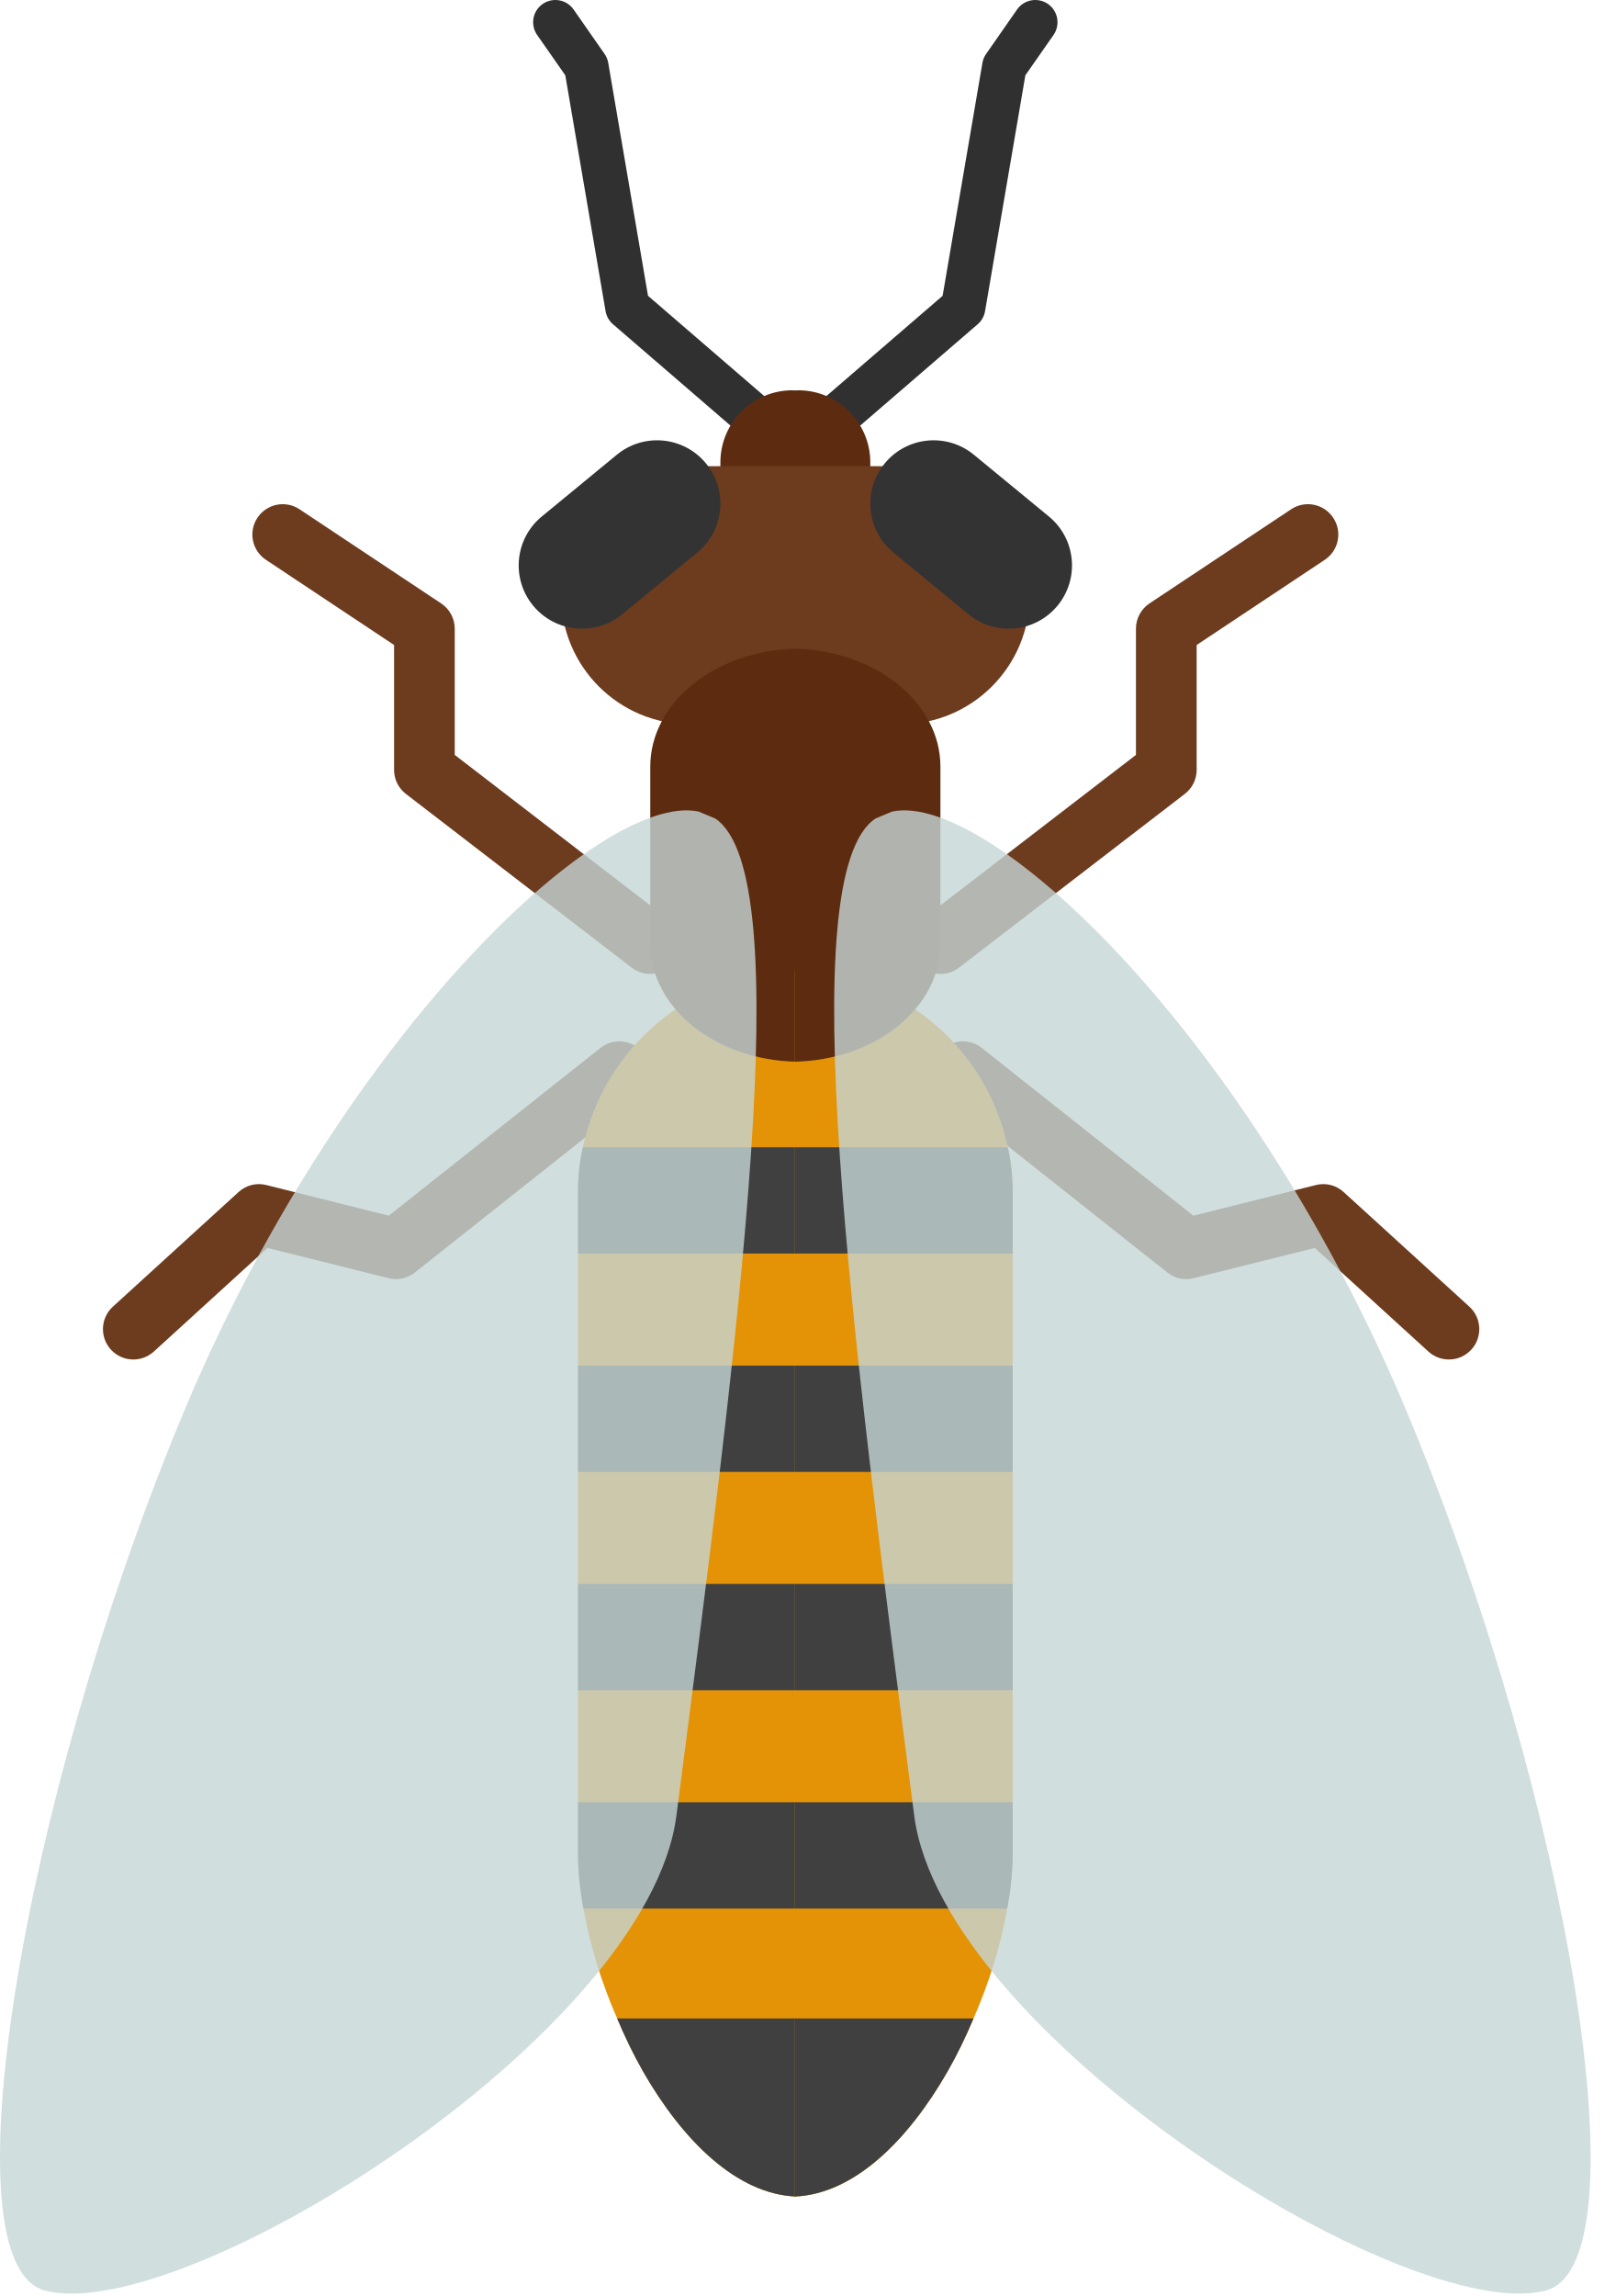
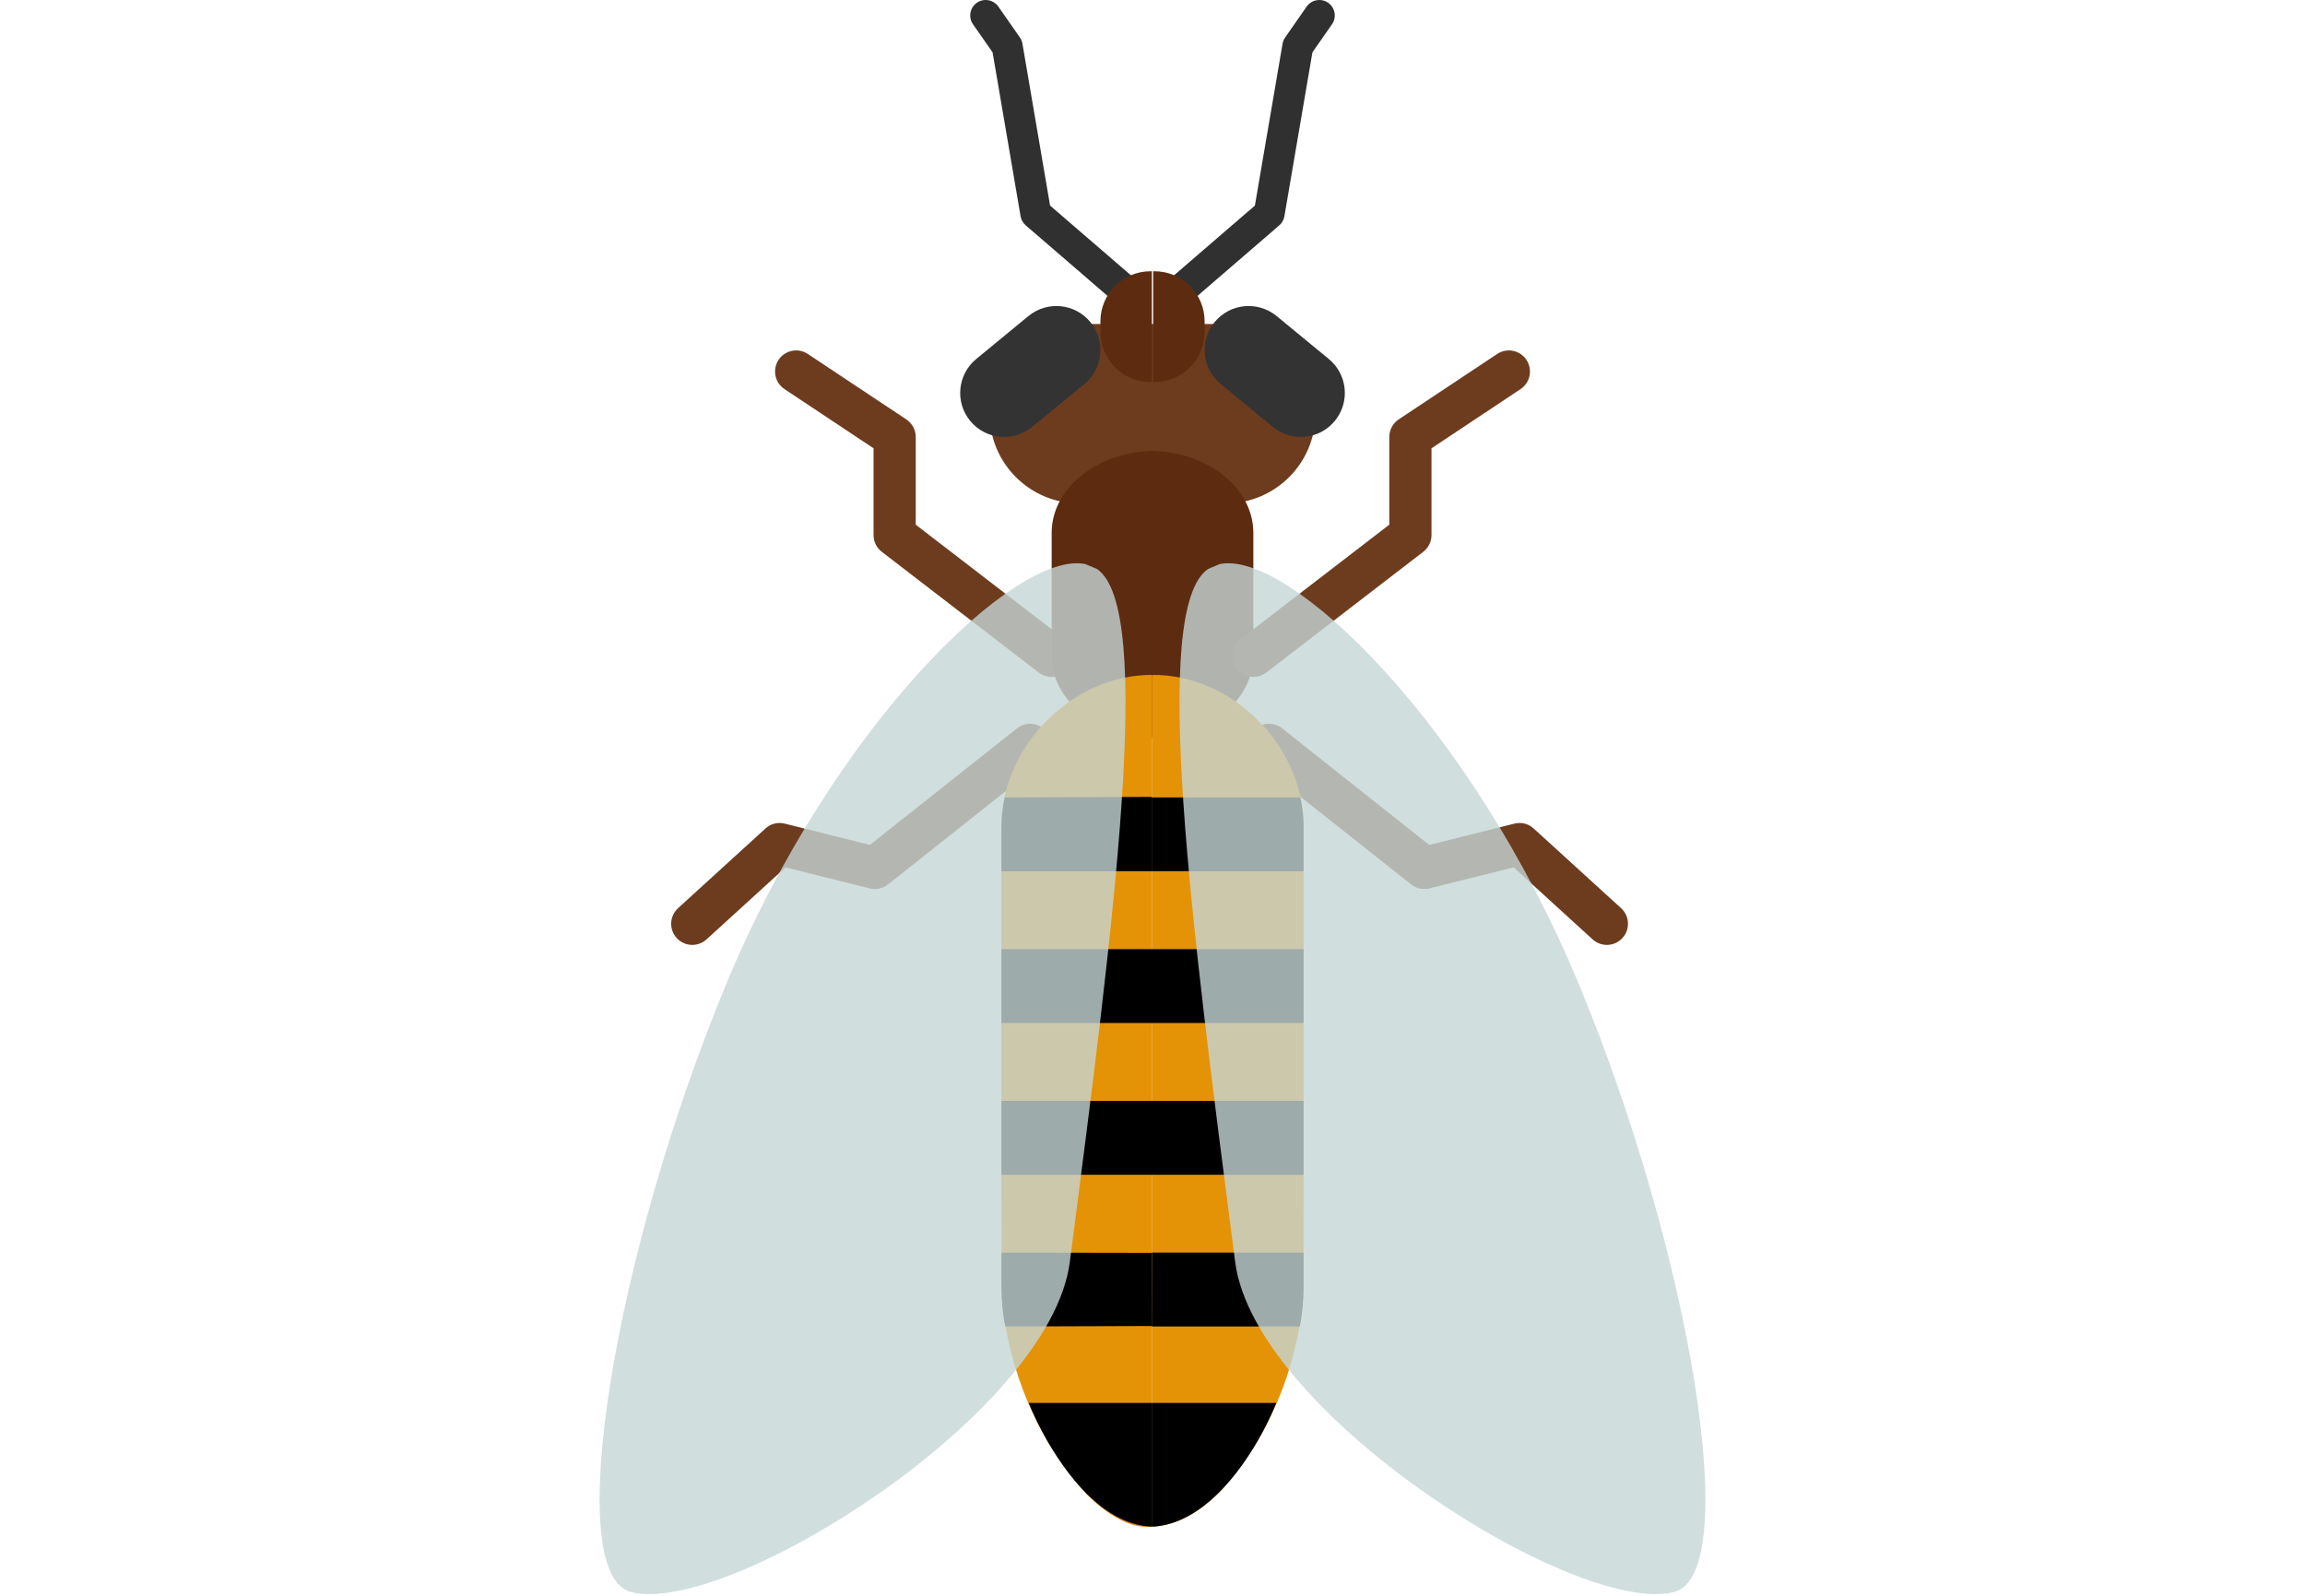
- <svg xmlns="http://www.w3.org/2000/svg" width="19mm" height="27mm" viewBox="0 0 19 27" version="1.1" id="svg1">
+ <svg xmlns="http://www.w3.org/2000/svg" width="39mm" height="27mm" viewBox="0 0 39 27" version="1.1" id="svg1">
  <defs id="defs1" />
  <g id="layer1">
-     <g id="g262" transform="matrix(0.4302635,0,0,0.4302635,-157.1314,-154.0913)">
+     <g id="g262" transform="matrix(0.4302635,0,0,0.4302635,-146.9863,-154.0913)">
      <g id="g248">
        <g id="g236">
          <path style="fill:#303030" d="m 385.859,370.166 c -0.141,0 -0.281,-0.048 -0.396,-0.147 l -3.508,-3.025 c -0.106,-0.091 -0.178,-0.218 -0.202,-0.357 l -1.101,-6.446 -0.77,-1.103 c -0.192,-0.276 -0.124,-0.655 0.151,-0.847 0.276,-0.19 0.653,-0.124 0.846,0.151 l 0.847,1.215 c 0.051,0.073 0.085,0.157 0.1,0.245 l 1.087,6.365 3.343,2.883 c 0.253,0.219 0.282,0.602 0.063,0.856 -0.12,0.139 -0.289,0.21 -0.46,0.21 z" id="path235" />
        </g>
        <g id="g237">
          <path style="fill:#6d3c1f" d="m 382.975,384.753 c -0.177,0 -0.354,-0.056 -0.506,-0.172 l -6.175,-4.75 c -0.204,-0.157 -0.323,-0.4 -0.323,-0.658 v -3.412 l -3.503,-2.328 c -0.382,-0.254 -0.485,-0.768 -0.232,-1.15 0.254,-0.381 0.768,-0.486 1.15,-0.232 l 3.873,2.574 c 0.231,0.154 0.371,0.413 0.371,0.691 v 3.449 l 5.85,4.501 c 0.363,0.279 0.432,0.801 0.152,1.163 -0.163,0.214 -0.409,0.324 -0.657,0.324 z" id="path236" />
        </g>
        <g id="g238" transform="translate(2.557675)">
          <path style="fill:#6d3c1f" d="m 366.286,395.289 c -0.226,0 -0.451,-0.091 -0.615,-0.271 -0.308,-0.339 -0.284,-0.863 0.055,-1.173 l 3.436,-3.133 c 0.205,-0.189 0.49,-0.26 0.761,-0.191 l 3.346,0.837 5.786,-4.585 c 0.359,-0.285 0.881,-0.225 1.166,0.135 0.285,0.359 0.224,0.881 -0.135,1.167 l -6.106,4.838 c -0.202,0.16 -0.466,0.219 -0.718,0.154 l -3.31,-0.827 -3.107,2.833 c -0.16,0.144 -0.36,0.216 -0.559,0.216 z" id="path237" />
        </g>
-         <path style="fill:#5d2c10" d="m 386.967,368.81 c -0.035,-10e-4 -0.067,-0.011 -0.104,-0.011 -1.089,0 -1.971,0.883 -1.971,1.972 v 0.415 c 0,1.088 0.882,1.971 1.971,1.971 0.036,0 0.068,-0.009 0.104,-0.011 z" id="path238" />
-         <path style="fill:#6d3c1f" d="m 386.967,370.874 h -2.904 c -1.948,0 -3.527,1.579 -3.527,3.527 0,1.948 1.579,3.527 3.527,3.527 h 2.904 z" id="path239" />
+         <path id="path239" style="fill:#6d3c1f" d="M 384.063 370.874 C 382.115 370.874 380.535 372.454 380.535 374.402 C 380.535 376.35 382.115 377.928 384.063 377.928 L 386.915 377.928 L 386.967 377.928 L 389.819 377.928 C 391.766 377.928 393.347 376.35 393.347 374.402 C 393.347 372.454 391.766 370.874 389.819 370.874 L 386.967 370.874 L 386.915 370.874 L 384.063 370.874 z " />
        <path style="fill:#333333" d="m 384.498,370.798 c 0.607,0.738 0.501,1.829 -0.237,2.436 l -2.053,1.688 c -0.738,0.606 -1.828,0.501 -2.437,-0.238 v 0 c -0.606,-0.738 -0.5,-1.828 0.238,-2.435 l 2.053,-1.689 c 0.739,-0.607 1.829,-0.5 2.436,0.238 z" id="path240" />
-         <path style="fill:#e49306" d="m 386.967,384.672 c -2.873,0.051 -5.261,2.097 -5.834,4.817 -0.092,0.398 -0.133,0.821 -0.133,1.253 v 18.051 c 0,0.457 0.049,0.963 0.149,1.502 0.166,0.955 0.48,2.001 0.921,3.005 0.208,0.497 0.44,0.978 0.705,1.444 1.08,1.883 2.558,3.36 4.191,3.423 v -33.495 z" id="path241" />
-         <path style="fill:#404040" d="m 386.967,413.3 h -4.897 c 0.208,0.497 0.44,0.978 0.705,1.444 1.08,1.883 2.558,3.36 4.191,3.423 V 413.3 Z" id="path242" />
-         <path style="fill:#404040" d="M 386.967,407.391 H 381 v 1.402 c 0,0.457 0.049,0.963 0.149,1.502 h 5.817 v -2.904 z" id="path243" />
-         <rect x="381" y="401.423" style="fill:#404040" width="5.967" height="2.905" id="rect243" />
-         <rect x="381" y="395.456" style="fill:#404040" width="5.967" height="2.905" id="rect244" />
-         <path style="fill:#404040" d="m 386.967,389.489 h -5.834 c -0.092,0.398 -0.133,0.821 -0.133,1.253 v 1.651 h 5.967 z" id="path244" />
-         <path style="fill:#5d2c10" d="m 386.967,375.861 c -2.213,0.045 -3.992,1.469 -3.992,3.226 v 4.837 c 0,1.757 1.779,3.181 3.992,3.226 z" id="path245" />
-         <g id="g247">
-           <g id="g246">
-             <path style="fill:#c5d5d6;fill-opacity:0.8" d="m 384.298,380.314 c -2.694,-0.569 -9.884,6.271 -14.144,16.57 -4.388,10.605 -6.457,23.142 -3.726,23.852 3.77,0.981 16.484,-6.978 17.261,-12.977 1.715,-13.237 3.357,-25.732 1.059,-27.257 z" id="path246" />
-           </g>
-         </g>
+         <path id="path245" style="fill:#5d2c10" d="M 386.915 375.861 L 386.915 375.862 C 384.727 375.928 382.975 377.344 382.975 379.087 L 382.975 383.923 C 382.975 385.667 384.727 387.082 386.915 387.148 L 386.915 387.149 C 386.924 387.149 386.932 387.15 386.941 387.149 C 386.949 387.15 386.958 387.149 386.967 387.149 L 386.967 387.148 C 389.156 387.082 390.906 385.667 390.906 383.923 L 390.906 379.087 C 390.906 377.344 389.156 375.928 386.967 375.862 L 386.967 375.861 C 386.958 375.861 386.949 375.862 386.941 375.862 C 386.932 375.862 386.924 375.861 386.915 375.861 z " />
      </g>
      <g id="g261">
        <g id="g249">
          <path style="fill:#303030" d="m 388.022,370.166 c 0.141,0 0.282,-0.048 0.397,-0.147 l 3.507,-3.025 c 0.106,-0.091 0.178,-0.218 0.201,-0.357 l 1.102,-6.446 0.77,-1.103 c 0.191,-0.276 0.124,-0.655 -0.151,-0.847 -0.275,-0.19 -0.654,-0.124 -0.846,0.151 l -0.846,1.215 c -0.053,0.073 -0.086,0.157 -0.101,0.245 l -1.088,6.365 -3.343,2.883 c -0.254,0.219 -0.281,0.602 -0.063,0.856 0.121,0.139 0.291,0.21 0.461,0.21 z" id="path248" />
        </g>
        <g id="g250">
          <path style="fill:#6d3c1f" d="m 390.908,384.753 c 0.176,0 0.354,-0.056 0.505,-0.172 l 6.175,-4.75 c 0.204,-0.157 0.324,-0.4 0.324,-0.658 v -3.412 l 3.502,-2.328 c 0.382,-0.254 0.485,-0.768 0.231,-1.15 -0.254,-0.381 -0.768,-0.486 -1.15,-0.232 l -3.874,2.574 c -0.23,0.154 -0.369,0.413 -0.369,0.691 v 3.449 l -5.852,4.501 c -0.363,0.279 -0.432,0.801 -0.15,1.163 0.162,0.214 0.408,0.324 0.658,0.324 z" id="path249" />
        </g>
        <g id="g251" transform="translate(-2.788849)">
          <path style="fill:#6d3c1f" d="m 407.597,395.289 c 0.226,0 0.449,-0.091 0.613,-0.271 0.31,-0.339 0.285,-0.863 -0.054,-1.173 l -3.437,-3.133 c -0.206,-0.189 -0.49,-0.26 -0.76,-0.191 l -3.348,0.837 -5.785,-4.585 c -0.358,-0.285 -0.881,-0.225 -1.165,0.135 -0.286,0.359 -0.225,0.881 0.134,1.167 l 6.106,4.838 c 0.201,0.16 0.467,0.219 0.717,0.154 l 3.312,-0.827 3.107,2.833 c 0.159,0.144 0.36,0.216 0.56,0.216 z" id="path250" />
        </g>
-         <path style="fill:#5d2c10" d="m 386.915,368.81 c 0.034,-10e-4 0.068,-0.011 0.104,-0.011 1.087,0 1.971,0.883 1.971,1.972 v 0.415 c 0,1.088 -0.884,1.971 -1.971,1.971 -0.036,0 -0.07,-0.009 -0.104,-0.011 z" id="path251" />
-         <path style="fill:#6d3c1f" d="m 386.915,370.874 h 2.905 c 1.947,0 3.527,1.579 3.527,3.527 0,1.948 -1.58,3.527 -3.527,3.527 h -2.905 z" id="path252" />
+         <path id="path251" style="fill:#5d2c10" d="m 386.915,368.81 c 0.034,-10e-4 0.068,-0.011 0.104,-0.011 1.087,0 1.971,0.883 1.971,1.972 v 0.415 c 0,1.088 -0.884,1.971 -1.971,1.971 -0.036,0 -0.07,-0.009 -0.104,-0.011 z m 0.052,0 c -0.035,-10e-4 -0.067,-0.011 -0.104,-0.011 -1.089,0 -1.971,0.883 -1.971,1.972 v 0.415 c 0,1.088 0.882,1.971 1.971,1.971 0.036,0 0.068,-0.009 0.104,-0.011 z" />
        <path style="fill:#333333" d="m 389.384,370.798 c -0.607,0.738 -0.501,1.829 0.237,2.436 l 2.053,1.688 c 0.738,0.606 1.829,0.501 2.436,-0.238 v 0 c 0.607,-0.738 0.501,-1.828 -0.237,-2.435 l -2.053,-1.689 c -0.739,-0.607 -1.83,-0.5 -2.436,0.238 z" id="path253" />
-         <path style="fill:#e49306" d="m 386.915,384.672 c 2.873,0.051 5.261,2.097 5.834,4.817 0.092,0.398 0.133,0.821 0.133,1.253 v 18.051 c 0,0.457 -0.05,0.963 -0.149,1.502 -0.166,0.955 -0.48,2.001 -0.921,3.005 -0.208,0.497 -0.44,0.978 -0.706,1.444 -1.079,1.883 -2.558,3.36 -4.19,3.423 v -33.495 z" id="path254" />
-         <path style="fill:#404040" d="m 386.915,413.3 h 4.896 c -0.208,0.497 -0.44,0.978 -0.706,1.444 -1.079,1.883 -2.558,3.36 -4.19,3.423 z" id="path255" />
-         <path style="fill:#404040" d="m 386.915,407.391 h 5.967 v 1.402 c 0,0.457 -0.05,0.963 -0.149,1.502 h -5.817 v -2.904 z" id="path256" />
-         <rect x="386.915" y="401.423" style="fill:#404040" width="5.967" height="2.905" id="rect256" />
-         <rect x="386.915" y="395.456" style="fill:#404040" width="5.967" height="2.905" id="rect257" />
-         <path style="fill:#404040" d="m 386.915,389.489 h 5.834 c 0.092,0.398 0.133,0.821 0.133,1.253 v 1.651 h -5.967 z" id="path257" />
-         <path style="fill:#5d2c10" d="m 386.915,375.861 c 2.213,0.045 3.992,1.469 3.992,3.226 v 4.837 c 0,1.757 -1.779,3.181 -3.992,3.226 z" id="path258" />
-         <g id="g260">
-           <g id="g259">
-             <path style="fill:#c5d5d6;fill-opacity:0.8" d="m 389.585,380.314 c 2.694,-0.569 9.883,6.271 14.142,16.57 4.387,10.605 6.456,23.142 3.727,23.852 -3.771,0.981 -16.485,-6.978 -17.263,-12.977 -1.715,-13.237 -3.356,-25.732 -1.057,-27.257 z" id="path259" />
-           </g>
+         <path id="path254" style="fill:#e49306" d="m 386.915,384.672 c 3.262,-0.031 6.116,2.964 5.967,6.212 -0.006,6.087 0.012,12.174 -0.009,18.26 -0.249,2.786 -1.36,5.556 -3.263,7.626 -0.715,0.73 -1.641,1.355 -2.693,1.397 -6.7e-4,-11.165 0.001,-22.332 -10e-4,-33.495 z m 0.052,0 c -3.262,-0.031 -6.116,2.964 -5.967,6.212 0.006,6.087 -0.012,12.174 0.009,18.26 0.252,2.85 1.42,5.668 3.369,7.776 0.639,0.648 1.687,1.393 2.532,1.231 0,-11.148 0,-22.295 0,-33.443 z" />
+         <path id="path256" style="fill:#000000;fill-opacity:1" d="m 386.915,407.391 c 1.989,0 3.978,0 5.967,0 -0.009,0.969 0.049,1.949 -0.149,2.904 -1.939,0 -3.878,0 -5.817,0 -6.7e-4,-0.968 10e-4,-1.936 -10e-4,-2.904 z m 0.009,0.01 c -1.975,-0.003 -3.949,-0.007 -5.924,-0.01 0.009,0.969 -0.05,1.949 0.149,2.904 1.92,-0.006 3.841,-0.013 5.761,-0.019 6.9e-4,-0.961 -0.008,-1.921 -0.006,-2.882 z" />
+         <path id="path255" style="fill:#000000;fill-opacity:1" d="m 386.915,413.3 h 4.896 c -0.208,0.497 -0.44,0.978 -0.706,1.444 -1.079,1.883 -2.558,3.36 -4.19,3.423 z m 0.052,0 h -4.897 c 0.208,0.497 0.44,0.978 0.705,1.444 1.08,1.883 2.502,3.36 4.135,3.423 V 413.3 Z" />
+         <path id="rect256" d="m 386.915,401.423 c 1.989,0 3.978,0 5.967,0 0,0.968 0,1.937 0,2.905 -1.989,0 -3.978,0 -5.967,0 0,-0.968 0,-1.937 0,-2.905 z m -5.915,0 c 1.989,0 3.978,0 5.967,0 0,0.968 0,1.937 0,2.905 -1.989,0 -3.978,0 -5.967,0 0,-0.968 0,-1.937 0,-2.905 z" />
+         <path id="rect257" d="m 386.915,395.456 h 5.967 v 2.905 h -5.967 z m -5.915,0 h 5.967 v 2.905 H 381 Z" />
+         <path id="path257" style="fill:#000000;fill-opacity:1" d="m 386.915,389.489 h 5.834 c 0.092,0.398 0.133,0.821 0.133,1.253 v 1.651 h -5.967 z m -0.004,-0.019 -5.778,0.019 c -0.092,0.398 -0.133,0.821 -0.133,1.253 v 1.651 h 5.911 z" />
+       </g>
+       <g id="g260" transform="translate(-1.6946977e-6)">
+         <g id="g259">
+           <path style="fill:#c5d5d6;fill-opacity:0.8" d="m 389.585,380.314 c 2.694,-0.569 9.883,6.271 14.142,16.57 4.387,10.605 6.456,23.142 3.727,23.852 -3.771,0.981 -16.485,-6.978 -17.263,-12.977 -1.715,-13.237 -3.356,-25.732 -1.057,-27.257 z" id="path259" />
+         </g>
+       </g>
+       <g id="g247" transform="translate(-1.6946977e-6)">
+         <g id="g246">
+           <path style="fill:#c5d5d6;fill-opacity:0.8" d="m 384.298,380.314 c -2.694,-0.569 -9.884,6.271 -14.144,16.57 -4.388,10.605 -6.457,23.142 -3.726,23.852 3.77,0.981 16.484,-6.978 17.261,-12.977 1.715,-13.237 3.357,-25.732 1.059,-27.257 z" id="path246" />
        </g>
      </g>
    </g>
  </g>
</svg>
